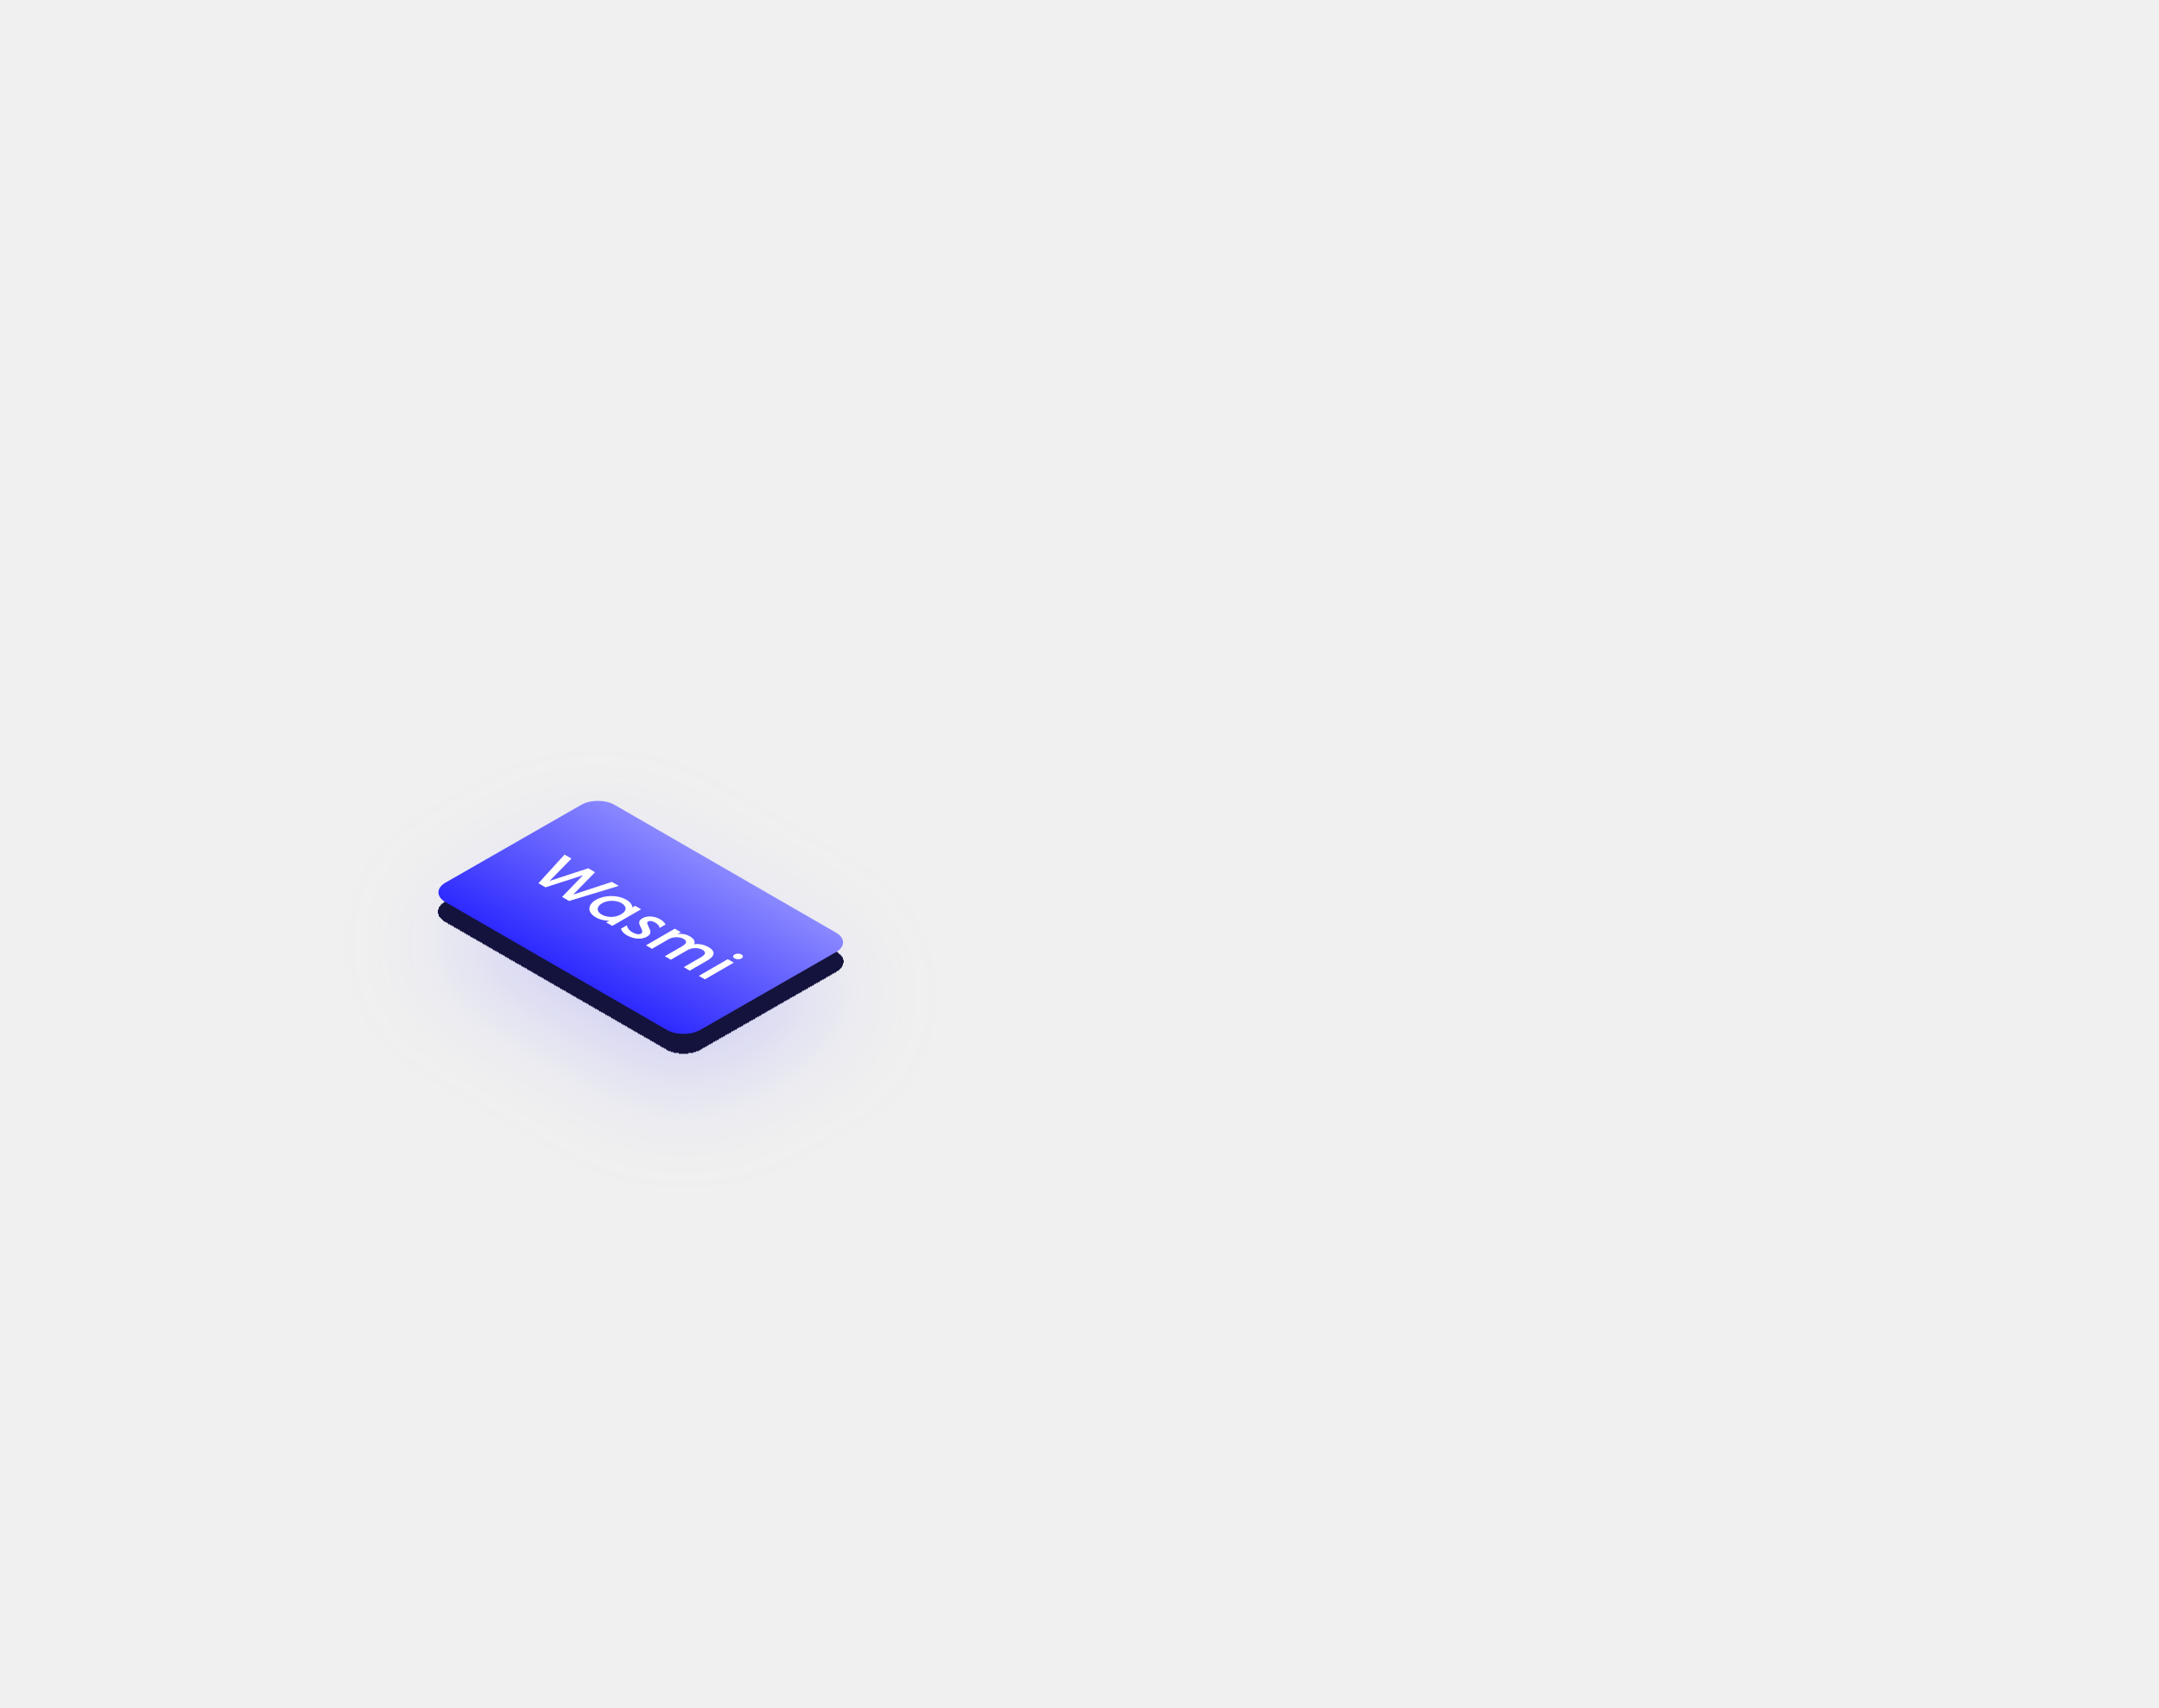
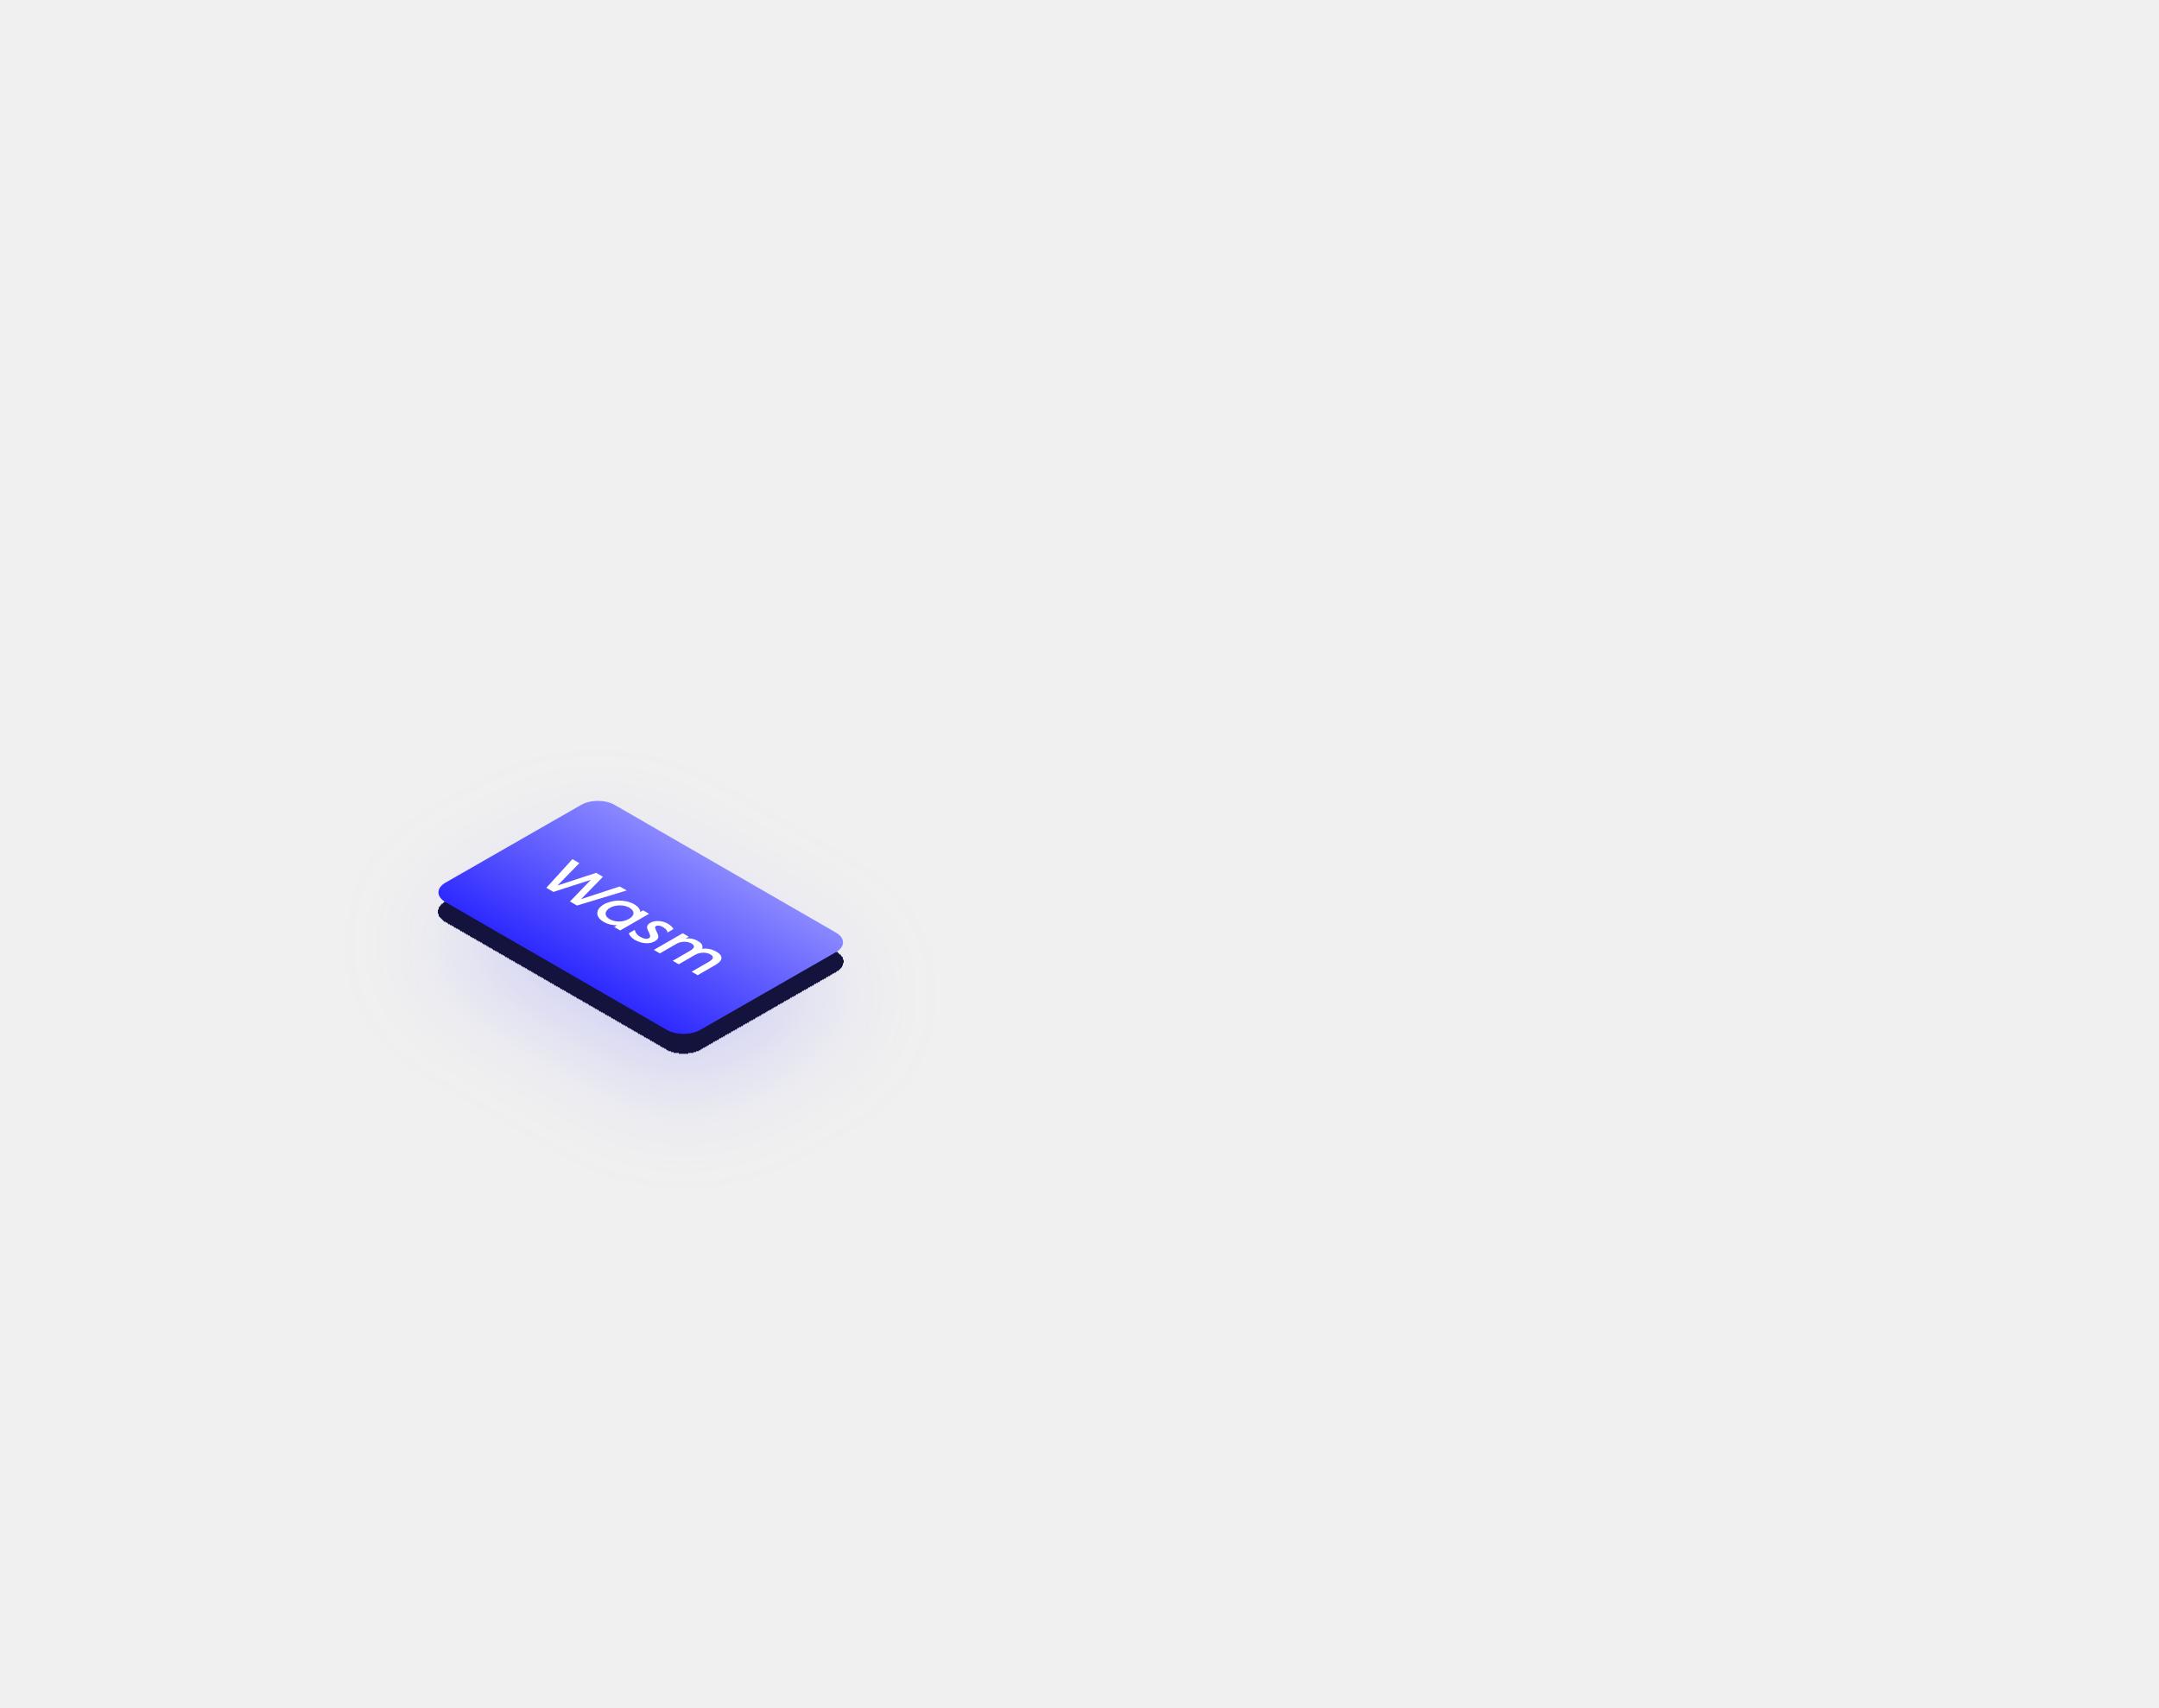
<svg xmlns="http://www.w3.org/2000/svg" width="670" height="530" viewBox="0 0 670 530" fill="none">
  <g filter="url(#filter0_dd)">
-     <path d="M259.447 295.489C262.334 293.834 262.342 291.14 259.465 289.479L190.745 249.807C187.883 248.155 183.244 248.15 180.371 249.797L138.233 273.953C135.346 275.608 135.338 278.302 138.215 279.963L206.935 319.635C209.797 321.288 214.436 321.292 217.309 319.645L259.447 295.489Z" fill="url(#paint0_linear)" />
+     <path d="M259.447 295.49C262.334 293.834 262.342 291.14 259.465 289.479L190.745 249.808C187.883 248.155 183.244 248.15 180.371 249.797L138.233 273.953C135.346 275.608 135.338 278.302 138.215 279.963L206.935 319.635C209.797 321.288 214.436 321.292 217.309 319.646L259.447 295.49Z" fill="url(#paint0_linear)" />
  </g>
-   <path d="M167.085 274.131L169.285 275.401L180.925 271.641L174.429 278.371L176.612 279.631L192.027 274.951L189.88 273.711L177.894 277.631L184.666 270.701L182.553 269.481L170.567 273.401L177.339 266.471L175.192 265.232L167.085 274.131ZM184.884 284.706C186.339 285.546 187.864 285.766 189.059 285.756L188.123 286.276L190.011 287.366L198.966 282.196L197.113 281.127L196.247 281.627C196.247 280.907 195.658 279.987 194.359 279.237C191.622 277.657 187.552 277.767 184.936 279.277C182.321 280.787 182.148 283.126 184.884 284.706ZM186.686 283.826C185.006 282.856 185.127 281.327 186.824 280.347C188.522 279.367 191.155 279.307 192.835 280.277C194.498 281.237 194.688 282.646 192.748 283.766C190.791 284.896 188.349 284.786 186.686 283.826ZM194.495 290.255C197.007 291.705 199.38 291.515 200.748 290.725C202.099 289.945 202.013 289.215 201.51 288.125C200.869 286.715 200.575 286.325 201.147 285.995C201.614 285.725 202.359 285.775 203.364 286.355C204.264 286.875 204.68 287.555 204.697 288.005L206.533 286.945C206.36 286.545 205.893 285.895 204.801 285.265C203.173 284.325 200.869 284.115 199.345 284.995C197.856 285.855 198.358 286.805 198.878 287.865C199.345 288.815 199.553 289.395 198.895 289.775C198.306 290.115 197.336 289.975 196.141 289.285C194.686 288.445 194.53 287.175 194.53 287.175L192.694 288.235C192.694 288.235 192.971 289.375 194.495 290.255ZM219.949 293.99C218.251 293.01 216.623 292.87 215.428 293.08C215.826 292.19 215.341 291.33 214.077 290.6C212.276 289.56 210.561 289.85 210.214 289.93L211.288 289.31L209.418 288.23L200.463 293.4L202.333 294.48L207.72 291.37C209.314 290.61 211.098 290.8 212.137 291.4C213.367 292.11 213.072 292.88 211.635 293.71L206.317 296.78L208.188 297.859L213.228 294.95C214.908 293.98 216.883 294.14 218.009 294.79C219.239 295.5 218.944 296.27 217.507 297.1L212.189 300.169L214.06 301.249L219.568 298.069C222.027 296.65 221.958 295.15 219.949 293.99ZM227.958 297.454C228.564 297.804 229.5 297.804 230.089 297.464C230.695 297.114 230.695 296.574 230.089 296.224C229.5 295.884 228.564 295.884 227.958 296.234C227.369 296.574 227.369 297.114 227.958 297.454ZM216.873 302.873L218.743 303.953L227.716 298.773L225.845 297.694L216.873 302.873Z" fill="white" />
+   <path d="M169.538 275.547L171.737 276.817L183.377 273.057L176.882 279.787L179.064 281.047L194.48 276.367L192.332 275.127L180.346 279.047L187.118 272.117L185.005 270.897L173.019 274.817L179.791 267.887L177.644 266.648L169.538 275.547ZM187.337 286.122C188.792 286.962 190.316 287.182 191.511 287.172L190.576 287.692L192.464 288.782L201.419 283.613L199.565 282.543L198.699 283.043C198.699 282.323 198.11 281.403 196.811 280.653C194.074 279.073 190.004 279.183 187.389 280.693C184.773 282.203 184.6 284.542 187.337 286.122ZM189.138 285.242C187.458 284.272 187.579 282.743 189.277 281.763C190.974 280.783 193.607 280.723 195.287 281.693C196.95 282.653 197.14 284.062 195.2 285.182C193.243 286.312 190.801 286.202 189.138 285.242ZM196.948 291.671C199.459 293.121 201.832 292.931 203.2 292.141C204.551 291.361 204.465 290.631 203.963 289.541C203.322 288.131 203.027 287.741 203.599 287.411C204.066 287.141 204.811 287.191 205.816 287.771C206.717 288.291 207.132 288.971 207.15 289.421L208.986 288.361C208.812 287.961 208.345 287.311 207.253 286.681C205.625 285.741 203.322 285.531 201.797 286.411C200.308 287.271 200.81 288.221 201.33 289.281C201.797 290.231 202.005 290.811 201.347 291.191C200.758 291.531 199.788 291.391 198.593 290.701C197.138 289.861 196.982 288.591 196.982 288.591L195.146 289.651C195.146 289.651 195.423 290.791 196.948 291.671ZM222.401 295.406C220.704 294.426 219.075 294.286 217.88 294.496C218.279 293.606 217.794 292.746 216.529 292.016C214.728 290.976 213.013 291.266 212.667 291.346L213.741 290.726L211.87 289.646L202.915 294.816L204.786 295.896L210.172 292.786C211.766 292.026 213.55 292.216 214.589 292.816C215.819 293.526 215.525 294.296 214.087 295.126L208.769 298.196L210.64 299.275L215.68 296.366C217.361 295.396 219.335 295.556 220.461 296.206C221.691 296.916 221.396 297.686 219.959 298.516L214.641 301.585L216.512 302.665L222.02 299.485C224.48 298.066 224.41 296.566 222.401 295.406Z" fill="white" />
  <defs>
    <filter id="filter0_dd" x="104.062" y="232.565" width="189.555" height="136.313" filterUnits="userSpaceOnUse" color-interpolation-filters="sRGB">
      <feFlood flood-opacity="0" result="BackgroundImageFix" />
      <feColorMatrix in="SourceAlpha" type="matrix" values="0 0 0 0 0 0 0 0 0 0 0 0 0 0 0 0 0 0 127 0" />
      <feOffset dy="16" />
      <feGaussianBlur stdDeviation="16" />
      <feColorMatrix type="matrix" values="0 0 0 0 0.541 0 0 0 0 0.533 0 0 0 0 1 0 0 0 0.32 0" />
      <feBlend mode="normal" in2="BackgroundImageFix" result="effect1_dropShadow" />
      <feColorMatrix in="SourceAlpha" type="matrix" values="0 0 0 0 0 0 0 0 0 0 0 0 0 0 0 0 0 0 127 0" />
      <feOffset dy="6" />
      <feColorMatrix type="matrix" values="0 0 0 0 0.078 0 0 0 0 0.075 0 0 0 0 0.239 0 0 0 1 0" />
      <feBlend mode="normal" in2="effect1_dropShadow" result="effect2_dropShadow" />
      <feBlend mode="normal" in="SourceGraphic" in2="effect2_dropShadow" result="shape" />
    </filter>
    <linearGradient id="paint0_linear" x1="225.123" y1="269.654" x2="187.309" y2="335.155" gradientUnits="userSpaceOnUse">
      <stop stop-color="#8A88FF" />
      <stop offset="1" stop-color="#0500FF" />
    </linearGradient>
  </defs>
</svg>
